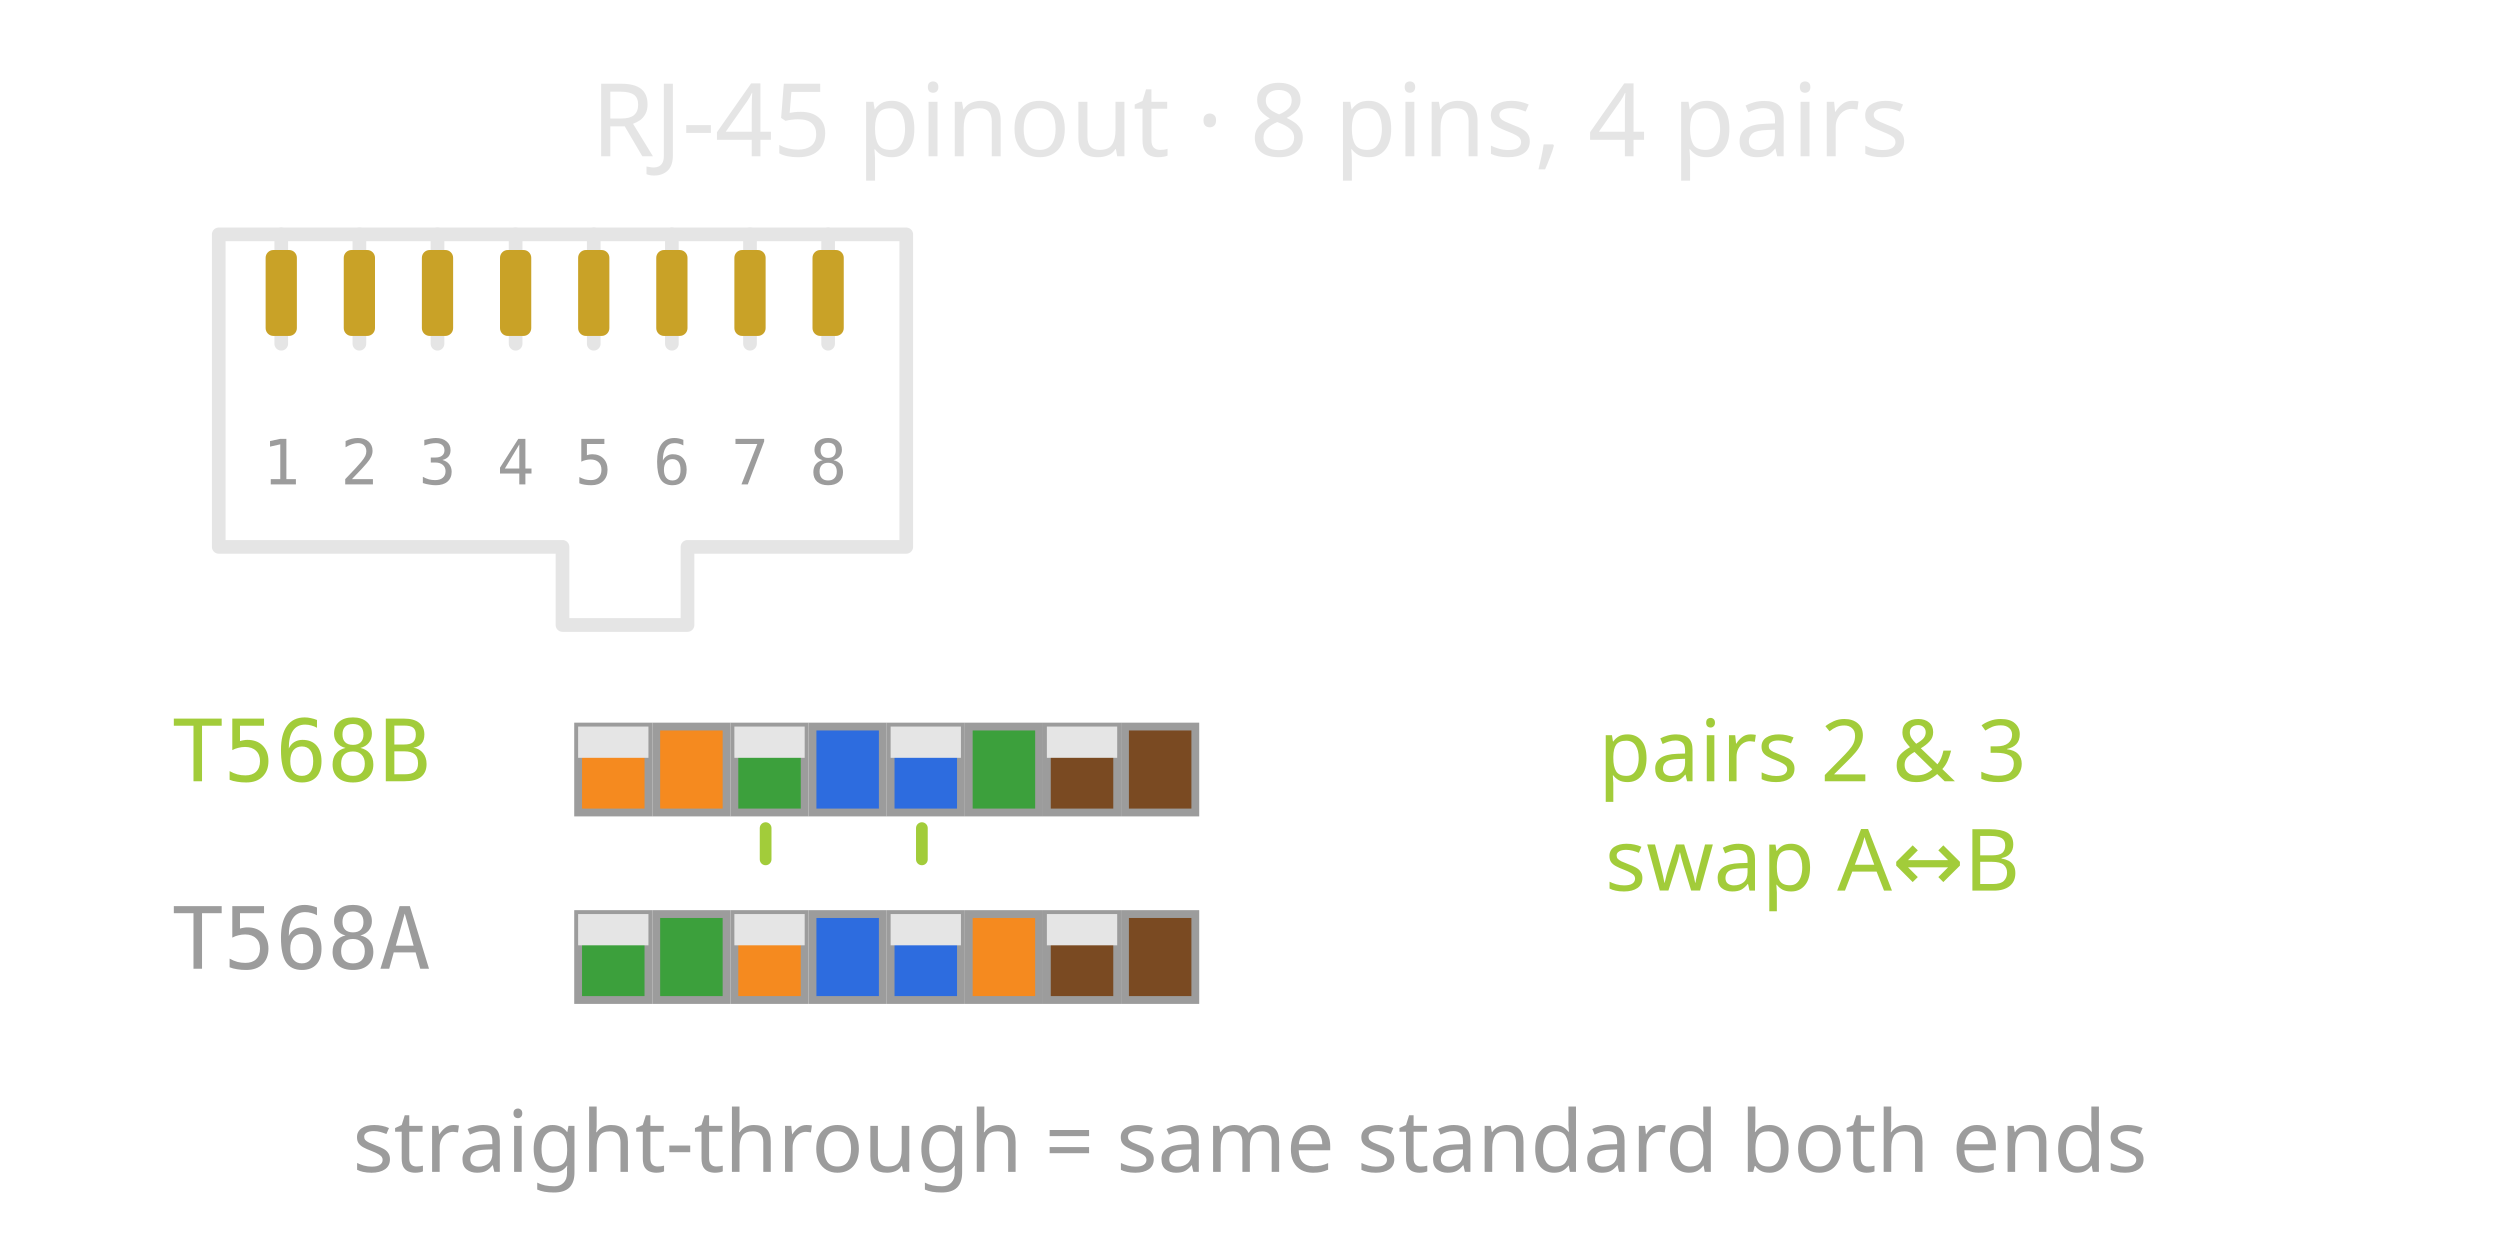
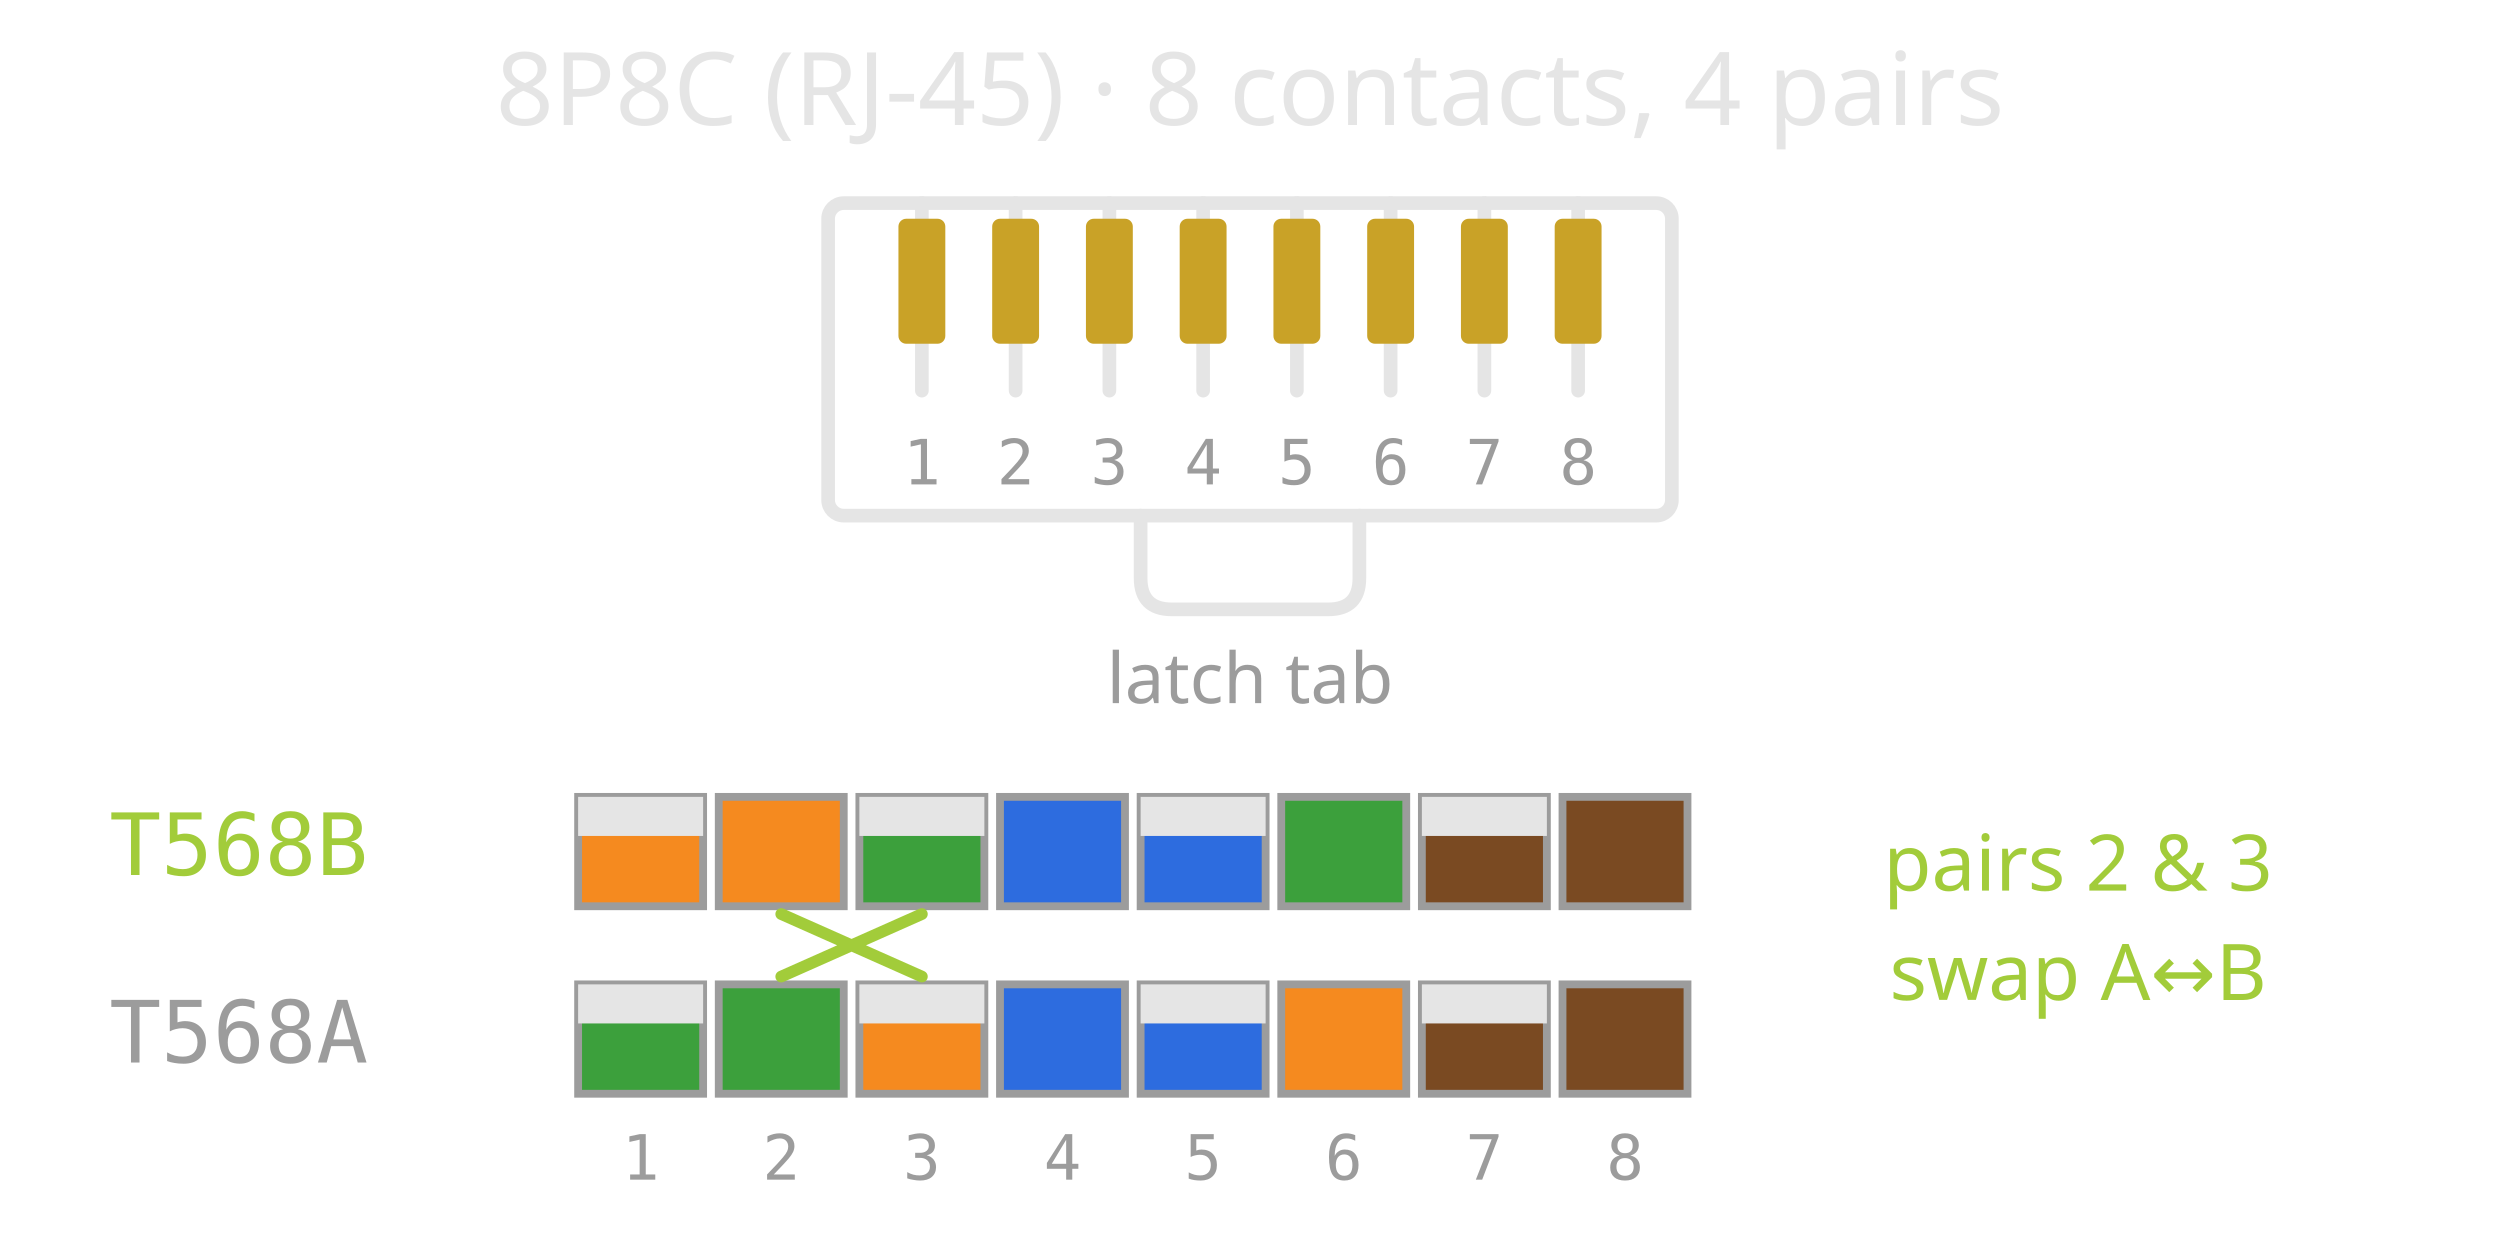
<svg xmlns="http://www.w3.org/2000/svg" viewBox="0 0 320 160" fill="none" font-family="IBM Plex Sans, sans-serif">
+   <text x="160" y="16" fill="#E5E5E5" font-size="13" font-weight="500" text-anchor="middle">8P8C (RJ-45) · 8 contacts, 4 pairs</text>
  <g stroke="#E5E5E5" stroke-width="1.75" stroke-linecap="round" stroke-linejoin="round">
-     <path d="M28 30 L116 30 L116 70 L88 70 L88 80 L72 80 L72 70 L28 70 Z" />
-     <path d="M36 30 L36 44 M46 30 L46 44 M56 30 L56 44 M66 30 L66 44 M76 30 L76 44 M86 30 L86 44 M96 30 L96 44 M106 30 L106 44" />
+     <rect x="106" y="26" width="108" height="40" rx="2" />
+     <path d="M146 66 L146 74 Q146 78 150 78 L170 78 Q174 78 174 74 L174 66" />
+     <path d="M118 26 L118 50 M130 26 L130 50 M142 26 L142 50 M154 26 L154 50 M166 26 L166 50 M178 26 L178 50 M190 26 L190 50 M202 26 L202 50" />
  </g>
-   <g>
-     <rect x="34" y="32" width="4" height="11" rx="1" fill="#C9A227" />
-     <rect x="44" y="32" width="4" height="11" rx="1" fill="#C9A227" />
-     <rect x="54" y="32" width="4" height="11" rx="1" fill="#C9A227" />
-     <rect x="64" y="32" width="4" height="11" rx="1" fill="#C9A227" />
-     <rect x="74" y="32" width="4" height="11" rx="1" fill="#C9A227" />
-     <rect x="84" y="32" width="4" height="11" rx="1" fill="#C9A227" />
-     <rect x="94" y="32" width="4" height="11" rx="1" fill="#C9A227" />
-     <rect x="104" y="32" width="4" height="11" rx="1" fill="#C9A227" />
+   <g fill="#C9A227">
+     <rect x="115" y="28" width="6" height="16" rx="1" />
+     <rect x="127" y="28" width="6" height="16" rx="1" />
+     <rect x="139" y="28" width="6" height="16" rx="1" />
+     <rect x="151" y="28" width="6" height="16" rx="1" />
+     <rect x="163" y="28" width="6" height="16" rx="1" />
+     <rect x="175" y="28" width="6" height="16" rx="1" />
+     <rect x="187" y="28" width="6" height="16" rx="1" />
+     <rect x="199" y="28" width="6" height="16" rx="1" />
  </g>
  <g fill="#9C9C9C" font-size="8" text-anchor="middle" font-family="DM Mono, monospace">
-     <text x="36" y="62">1</text>
-     <text x="46" y="62">2</text>
-     <text x="56" y="62">3</text>
-     <text x="66" y="62">4</text>
-     <text x="76" y="62">5</text>
-     <text x="86" y="62">6</text>
-     <text x="96" y="62">7</text>
-     <text x="106" y="62">8</text>
+     <text x="118" y="62">1</text>
+     <text x="130" y="62">2</text>
+     <text x="142" y="62">3</text>
+     <text x="154" y="62">4</text>
+     <text x="166" y="62">5</text>
+     <text x="178" y="62">6</text>
+     <text x="190" y="62">7</text>
+     <text x="202" y="62">8</text>
  </g>
-   <text x="22" y="100" fill="#A2CC3A" font-size="11" font-weight="500" font-family="DM Mono, monospace">T568B</text>
-   <g stroke-width="1" stroke="#9C9C9C">
-     <rect x="74" y="93" width="9" height="11" fill="#F58A1F" />
-     <rect x="84" y="93" width="9" height="11" fill="#F58A1F" />
-     <rect x="94" y="93" width="9" height="11" fill="#3CA03C" />
-     <rect x="104" y="93" width="9" height="11" fill="#2D6CDF" />
-     <rect x="114" y="93" width="9" height="11" fill="#2D6CDF" />
-     <rect x="124" y="93" width="9" height="11" fill="#3CA03C" />
-     <rect x="134" y="93" width="9" height="11" fill="#7A4A22" />
-     <rect x="144" y="93" width="9" height="11" fill="#7A4A22" />
+   <text x="160" y="90" fill="#9C9C9C" font-size="9" text-anchor="middle">latch tab</text>
+   <text x="14" y="112" fill="#A2CC3A" font-size="11" font-weight="500" font-family="DM Mono, monospace">T568B</text>
+   <g stroke="#9C9C9C" stroke-width="1">
+     <rect x="74" y="102" width="16" height="14" fill="#F58A1F" />
+     <rect x="92" y="102" width="16" height="14" fill="#F58A1F" />
+     <rect x="110" y="102" width="16" height="14" fill="#3CA03C" />
+     <rect x="128" y="102" width="16" height="14" fill="#2D6CDF" />
+     <rect x="146" y="102" width="16" height="14" fill="#2D6CDF" />
+     <rect x="164" y="102" width="16" height="14" fill="#3CA03C" />
+     <rect x="182" y="102" width="16" height="14" fill="#7A4A22" />
+     <rect x="200" y="102" width="16" height="14" fill="#7A4A22" />
  </g>
  <g fill="#E5E5E5">
-     <rect x="74" y="93" width="9" height="4" />
-     <rect x="94" y="93" width="9" height="4" />
-     <rect x="114" y="93" width="9" height="4" />
-     <rect x="134" y="93" width="9" height="4" />
+     <rect x="74" y="102" width="16" height="5" />
+     <rect x="110" y="102" width="16" height="5" />
+     <rect x="146" y="102" width="16" height="5" />
+     <rect x="182" y="102" width="16" height="5" />
  </g>
-   <text x="22" y="124" fill="#9C9C9C" font-size="11" font-weight="500" font-family="DM Mono, monospace">T568A</text>
-   <g stroke-width="1" stroke="#9C9C9C">
-     <rect x="74" y="117" width="9" height="11" fill="#3CA03C" />
-     <rect x="84" y="117" width="9" height="11" fill="#3CA03C" />
-     <rect x="94" y="117" width="9" height="11" fill="#F58A1F" />
-     <rect x="104" y="117" width="9" height="11" fill="#2D6CDF" />
-     <rect x="114" y="117" width="9" height="11" fill="#2D6CDF" />
-     <rect x="124" y="117" width="9" height="11" fill="#F58A1F" />
-     <rect x="134" y="117" width="9" height="11" fill="#7A4A22" />
-     <rect x="144" y="117" width="9" height="11" fill="#7A4A22" />
+   <text x="14" y="136" fill="#9C9C9C" font-size="11" font-weight="500" font-family="DM Mono, monospace">T568A</text>
+   <g stroke="#9C9C9C" stroke-width="1">
+     <rect x="74" y="126" width="16" height="14" fill="#3CA03C" />
+     <rect x="92" y="126" width="16" height="14" fill="#3CA03C" />
+     <rect x="110" y="126" width="16" height="14" fill="#F58A1F" />
+     <rect x="128" y="126" width="16" height="14" fill="#2D6CDF" />
+     <rect x="146" y="126" width="16" height="14" fill="#2D6CDF" />
+     <rect x="164" y="126" width="16" height="14" fill="#F58A1F" />
+     <rect x="182" y="126" width="16" height="14" fill="#7A4A22" />
+     <rect x="200" y="126" width="16" height="14" fill="#7A4A22" />
  </g>
  <g fill="#E5E5E5">
-     <rect x="74" y="117" width="9" height="4" />
-     <rect x="94" y="117" width="9" height="4" />
-     <rect x="114" y="117" width="9" height="4" />
-     <rect x="134" y="117" width="9" height="4" />
+     <rect x="74" y="126" width="16" height="5" />
+     <rect x="110" y="126" width="16" height="5" />
+     <rect x="146" y="126" width="16" height="5" />
+     <rect x="182" y="126" width="16" height="5" />
+   </g>
+   <g fill="#9C9C9C" font-size="8" text-anchor="middle" font-family="DM Mono, monospace">
+     <text x="82" y="151">1</text>
+     <text x="100" y="151">2</text>
+     <text x="118" y="151">3</text>
+     <text x="136" y="151">4</text>
+     <text x="154" y="151">5</text>
+     <text x="172" y="151">6</text>
+     <text x="190" y="151">7</text>
+     <text x="208" y="151">8</text>
  </g>
  <g stroke="#A2CC3A" stroke-width="1.5" stroke-linecap="round">
-     <path d="M98 106 L98 110 M118 106 L118 110" />
+     <path d="M100 117 L118 125 M118 117 L100 125" />
  </g>
-   <text x="232" y="100" fill="#A2CC3A" font-size="11" font-weight="500" text-anchor="middle">pairs 2 &amp; 3</text>
-   <text x="232" y="114" fill="#A2CC3A" font-size="11" font-weight="500" text-anchor="middle">swap A↔B</text>
-   <text x="160" y="20" fill="#E5E5E5" font-size="13" font-weight="500" text-anchor="middle">RJ-45 pinout · 8 pins, 4 pairs</text>
-   <text x="160" y="150" fill="#9C9C9C" font-size="11" font-weight="500" text-anchor="middle">straight-through = same standard both ends</text>
+   <text x="266" y="114" fill="#A2CC3A" font-size="10" font-weight="500" text-anchor="middle">pairs 2 &amp; 3</text>
+   <text x="266" y="128" fill="#A2CC3A" font-size="10" font-weight="500" text-anchor="middle">swap A↔B</text>
</svg>
